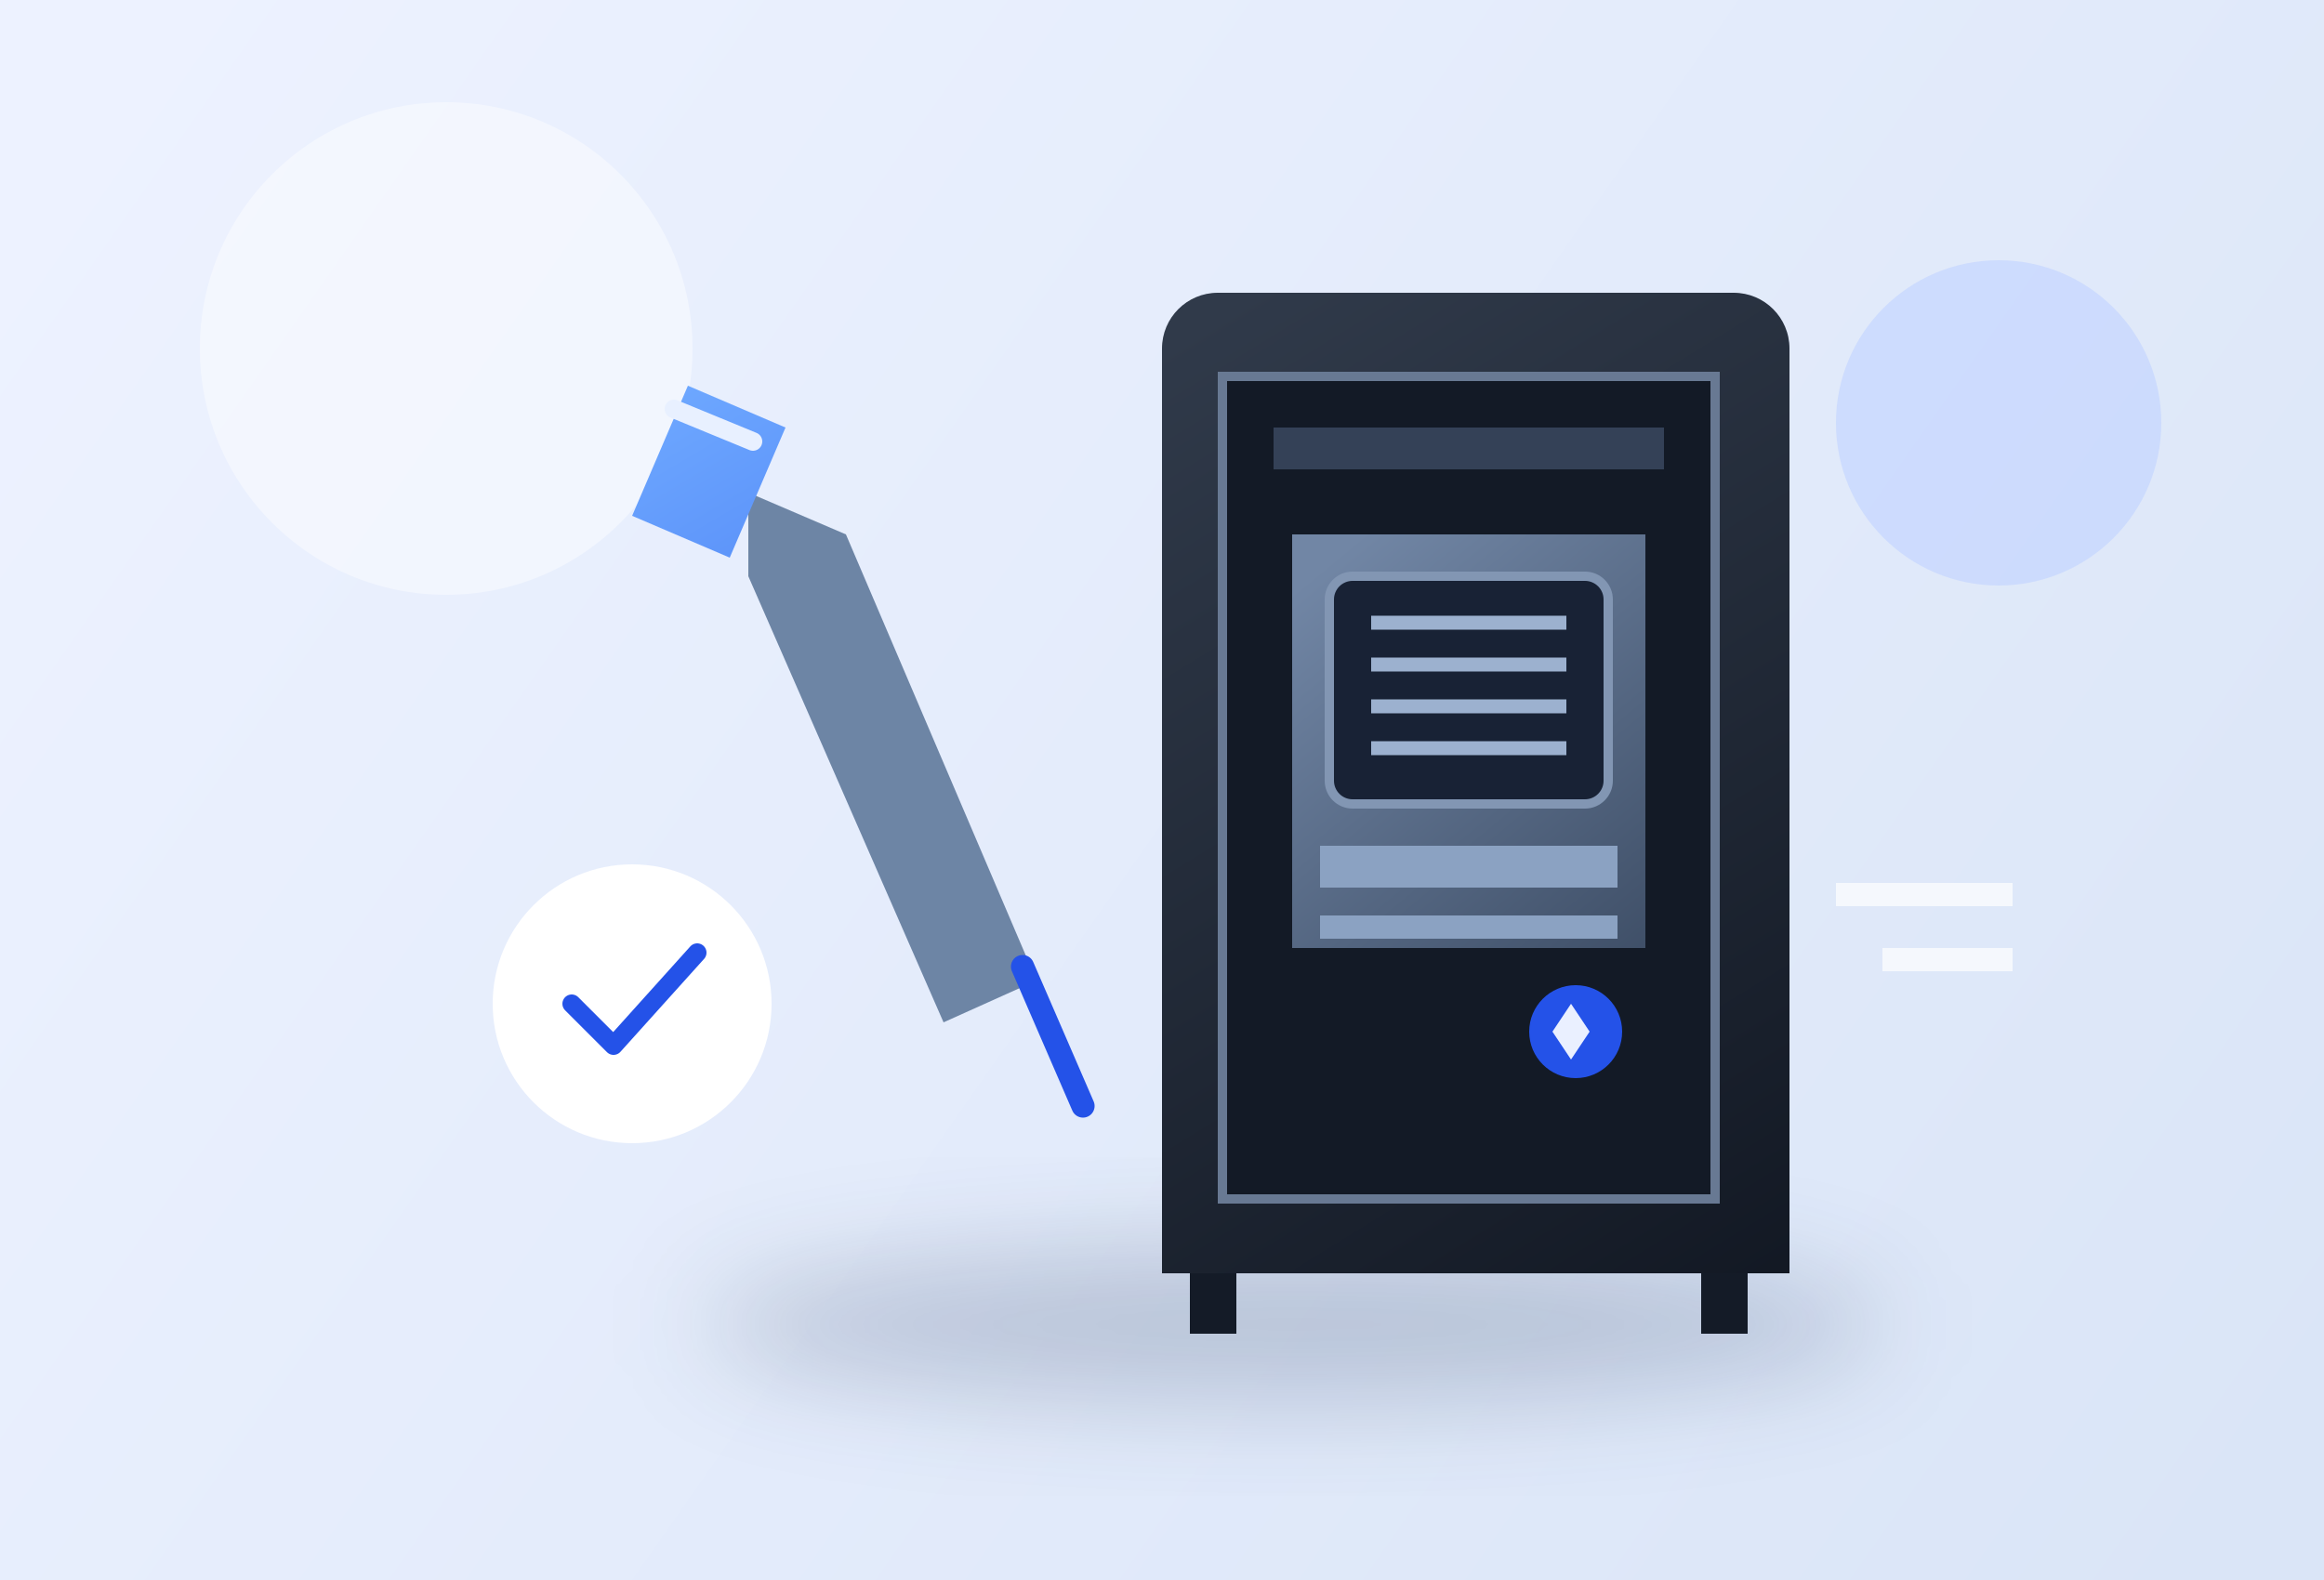
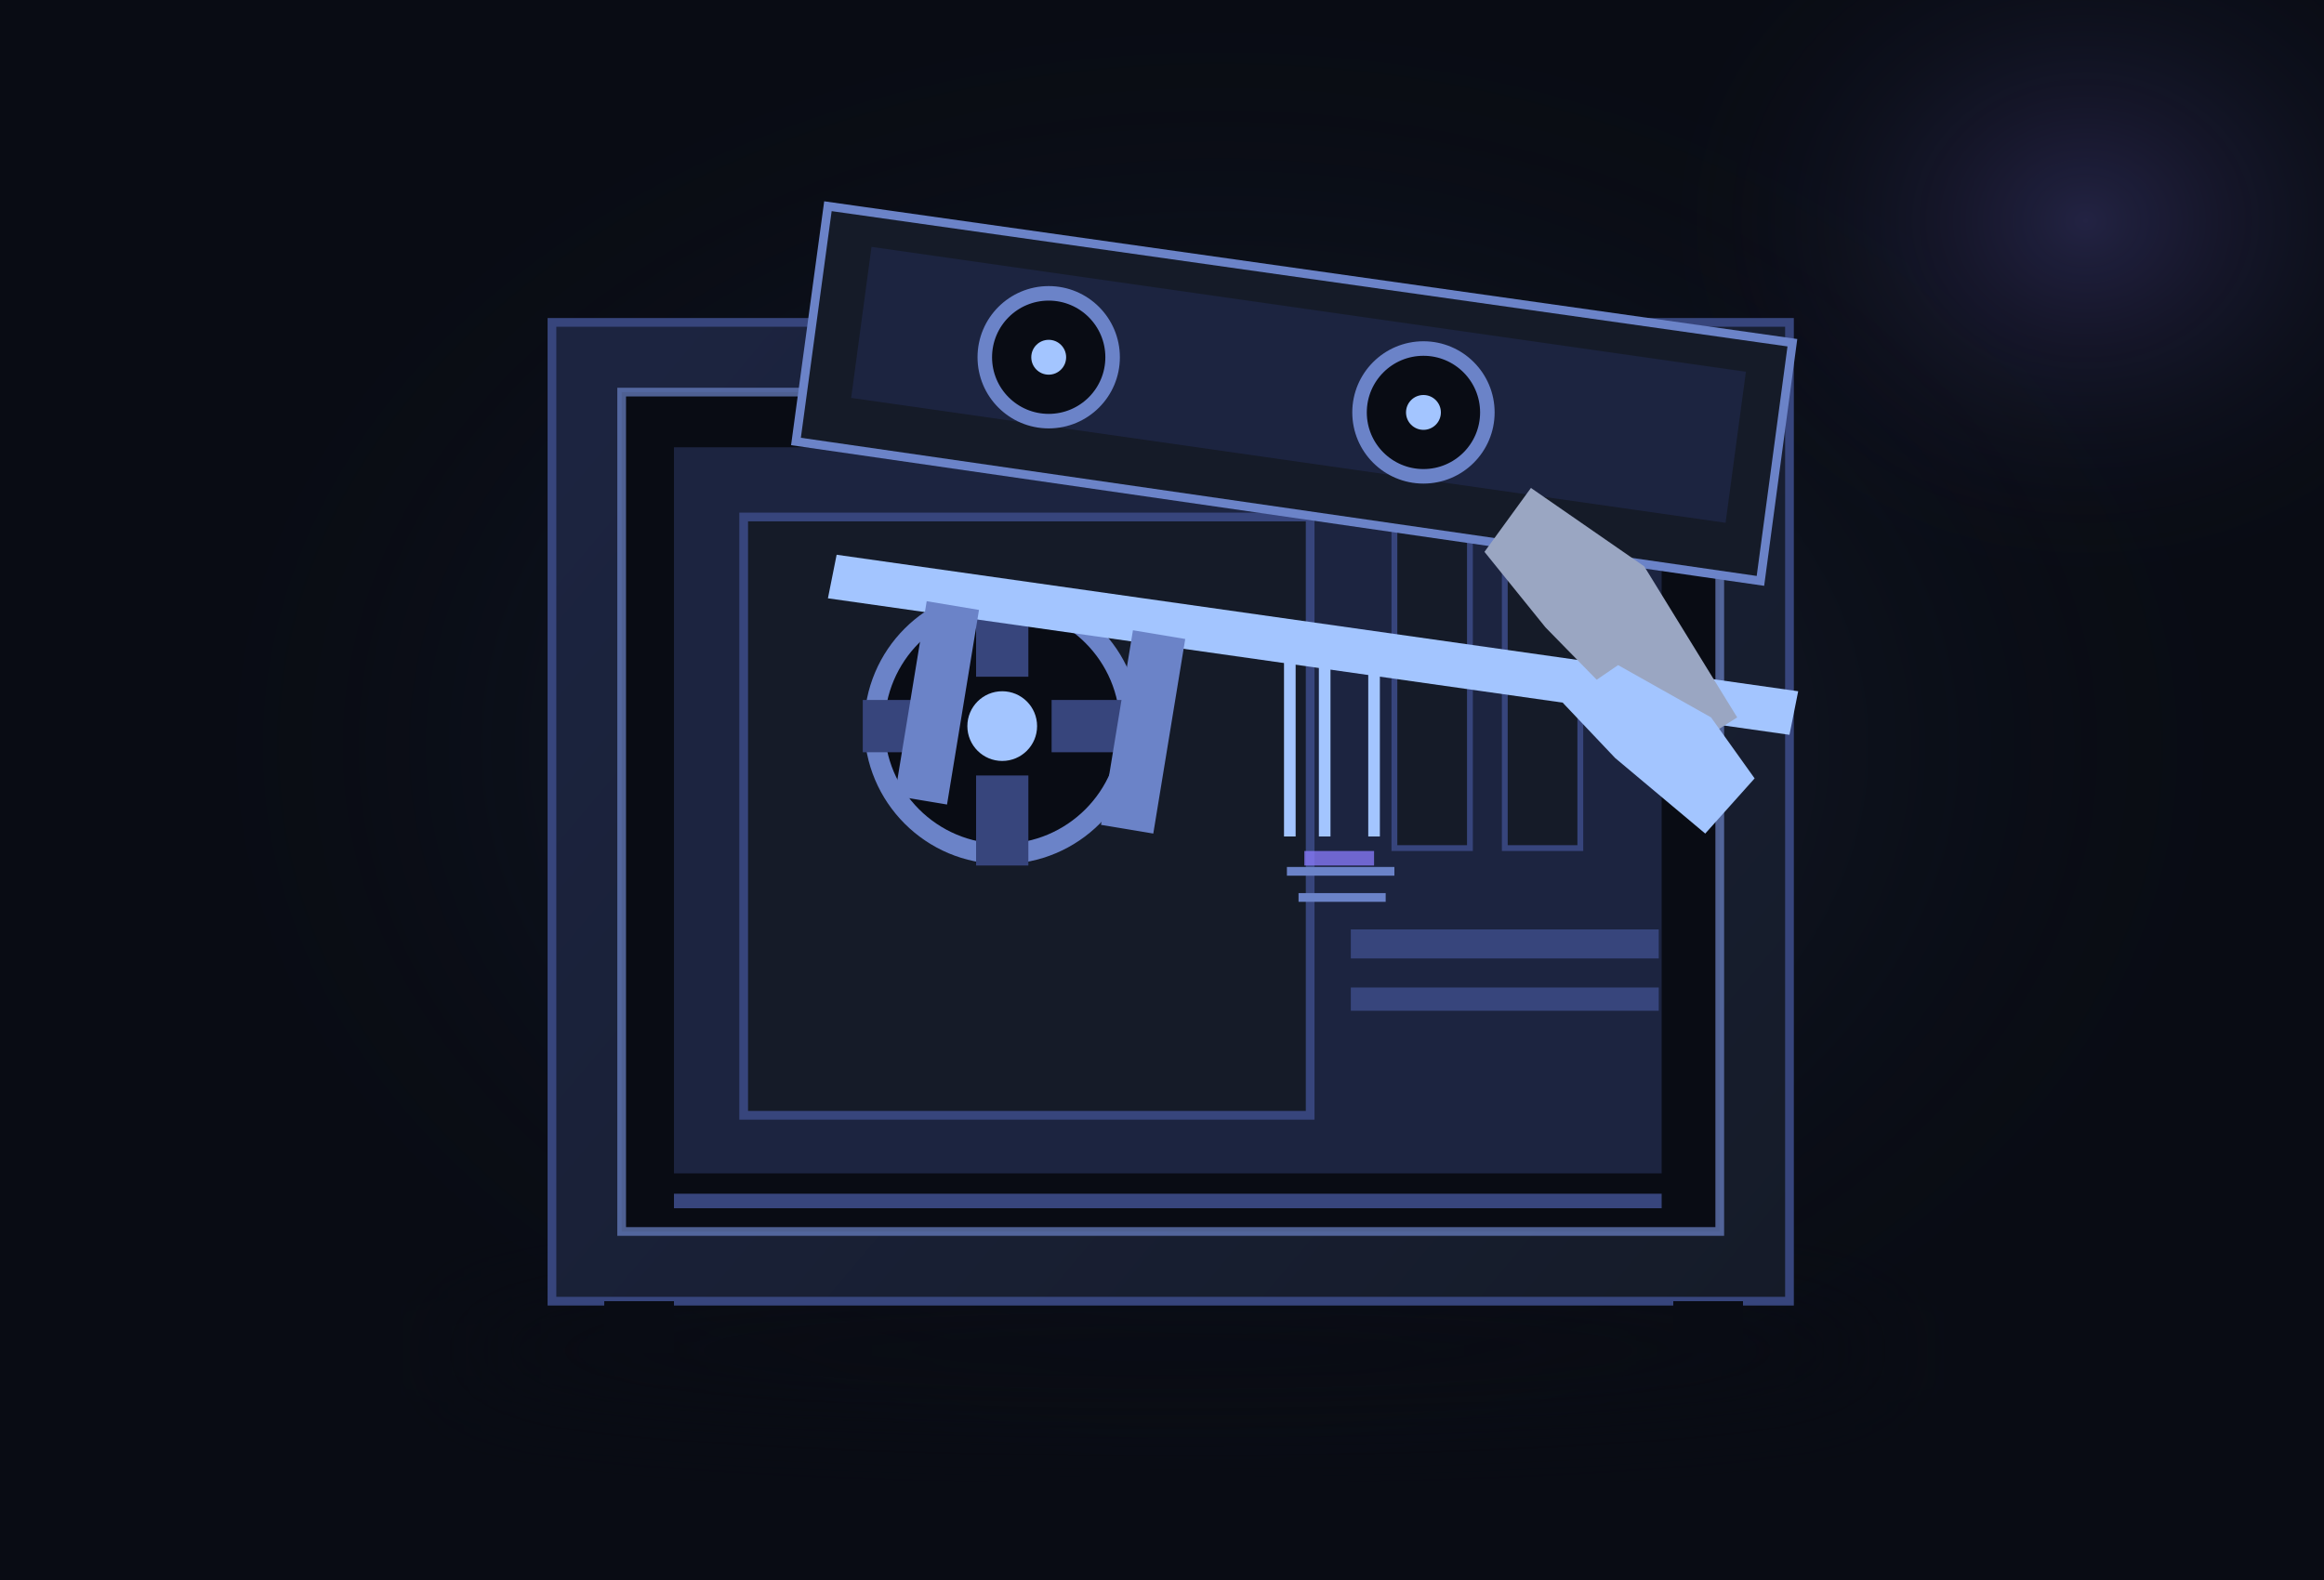
- <svg xmlns="http://www.w3.org/2000/svg" width="500" height="340" viewBox="0 0 500 340" fill="none">
+ <svg xmlns="http://www.w3.org/2000/svg" width="800" height="544" viewBox="0 0 800 544" role="img" aria-labelledby="title desc">
  <defs>
-     <linearGradient id="background" x1="23" y1="15" x2="480" y2="335" gradientUnits="userSpaceOnUse">
-       <stop stop-color="#EDF2FF" />
-       <stop offset="1" stop-color="#DAE5F7" />
+     <radialGradient id="blue-glow">
+       <stop stop-color="#6B83C8" stop-opacity=".25" />
+       <stop offset="1" stop-color="#090C14" stop-opacity="0" />
+     </radialGradient>
+     <radialGradient id="violet-glow">
+       <stop stop-color="#8B7CFF" stop-opacity=".2" />
+       <stop offset="1" stop-color="#090C14" stop-opacity="0" />
+     </radialGradient>
+     <linearGradient id="case" x1="229" y1="113" x2="623" y2="445" gradientUnits="userSpaceOnUse">
+       <stop stop-color="#1C2440" />
+       <stop offset="1" stop-color="#151B28" />
    </linearGradient>
-     <linearGradient id="case" x1="252" y1="73" x2="381" y2="282" gradientUnits="userSpaceOnUse">
-       <stop stop-color="#303A4A" />
-       <stop offset="1" stop-color="#121823" />
-     </linearGradient>
-     <linearGradient id="part" x1="282" y1="124" x2="354" y2="211" gradientUnits="userSpaceOnUse">
-       <stop stop-color="#7186A5" />
-       <stop offset="1" stop-color="#3D4D65" />
-     </linearGradient>
-     <linearGradient id="tool" x1="132" y1="90" x2="222" y2="242" gradientUnits="userSpaceOnUse">
-       <stop stop-color="#6EA8FF" />
-       <stop offset="1" stop-color="#2452E8" />
-     </linearGradient>
-     <filter id="shadow" x="128" y="249" width="299" height="73" color-interpolation-filters="sRGB" filterUnits="userSpaceOnUse">
-       <feGaussianBlur stdDeviation="11" />
+     <filter id="shadow" x="138" y="427" width="531" height="83" color-interpolation-filters="sRGB" filterUnits="userSpaceOnUse">
+       <feGaussianBlur stdDeviation="17" />
    </filter>
  </defs>
-   <path fill="url(#background)" d="M0 0h500v340H0z" />
-   <circle cx="96" cy="75" r="53" fill="#fff" fill-opacity=".42" />
-   <circle cx="430" cy="91" r="35" fill="#C5D6FF" fill-opacity=".7" />
-   <ellipse cx="278" cy="285" fill="#1C2D50" fill-opacity=".2" rx="127" ry="17" filter="url(#shadow)" />
-   <path fill="url(#case)" d="M250 75a12 12 0 0 1 12-12h111a12 12 0 0 1 12 12v199H250V75Z" />
-   <path fill="#131A26" stroke="#687993" stroke-width="2" d="M263 81h106v177H263z" />
-   <path fill="#344157" d="M274 92h84v9h-84z" />
-   <path fill="url(#part)" d="M278 115h76v89h-76z" />
-   <rect x="286" y="124" width="60" height="49" rx="5" fill="#182235" stroke="#8296B3" stroke-width="2" />
-   <path stroke="#9CB1CF" stroke-width="3" d="M295 134h42M295 143h42M295 152h42M295 161h42" />
-   <path fill="#8BA2C2" d="M284 182h64v9h-64zM284 197h64v5h-64z" />
-   <circle cx="339" cy="222" r="10" fill="#2452E8" />
-   <path fill="#EAF0FF" d="m338 216 4 6-4 6-4-6 4-6Z" />
-   <path fill="#141B27" d="M256 274h10v13h-10zM366 274h10v13h-10z" />
-   <path fill="#6D85A5" d="m161 106 21 9 41 96-20 9-42-96 0-18Z" />
-   <path fill="url(#tool)" d="m148 83 21 9-12 28-21-9 12-28Z" />
-   <path stroke="#E8F0FF" stroke-linecap="round" stroke-width="4" d="m145 88 17 7" />
-   <path stroke="#2452E8" stroke-linecap="round" stroke-width="5" d="m220 208 13 30" />
-   <path fill="#fff" d="M106 216a30 30 0 1 1 60 0 30 30 0 0 1-60 0Z" />
-   <path stroke="#2452E8" stroke-linecap="round" stroke-linejoin="round" stroke-width="4" d="m123 216 9 9 18-20" />
-   <path fill="#fff" fill-opacity=".7" d="M395 190h38v5h-38zM405 204h28v5h-28z" />
+   <path fill="#090C14" d="M0 0h800v544H0z" />
+   <ellipse cx="420" cy="257" fill="url(#blue-glow)" rx="360" ry="260" />
+   <ellipse cx="718" cy="76" fill="url(#violet-glow)" rx="150" ry="128" />
+   <ellipse cx="402" cy="465" fill="#090C14" fill-opacity=".78" rx="250" ry="20" filter="url(#shadow)" />
+   <path fill="url(#case)" stroke="#37457C" stroke-width="3" d="M190 111h426v337H190z" />
+   <path fill="#090C14" stroke="#6B83C8" stroke-opacity=".7" stroke-width="3" d="M214 135h378v289H214z" />
+   <path fill="#1C2440" d="M232 154h340v250H232z" />
+   <path fill="#151B28" stroke="#37457C" stroke-width="3" d="M256 178h195v206H256z" />
+   <circle cx="345" cy="250" r="44" fill="#090C14" stroke="#6B83C8" stroke-width="7" />
+   <circle cx="345" cy="250" r="12" fill="#A3C5FF" />
+   <path fill="#37457C" d="M336 202h18v31h-18zM336 267h18v31h-18zM297 241h31v18h-31zM362 241h31v18h-31z" />
+   <path fill="#151B28" stroke="#37457C" stroke-width="2" d="M480 171h26v121h-26zM518 171h26v121h-26z" />
+   <path fill="#A3C5FF" d="M480 171h26v8h-26zM518 171h26v8h-26z" />
+   <path fill="#37457C" d="M465 320h106v10H465zM465 340h106v8H465zM232 411h340v5H232z" />
+   <path fill="#090C14" d="M208 448h24v18h-24zM576 448h24v18h-24z" />
+   <path fill="#151B28" stroke="#6B83C8" stroke-width="3" d="m285 71 332 47-11 82-332-48z" />
+   <path fill="#1C2440" d="m300 85 301 43-7 52-301-43z" />
+   <circle cx="361" cy="123" r="22" fill="#090C14" stroke="#6B83C8" stroke-width="5" />
+   <circle cx="361" cy="123" r="6" fill="#A3C5FF" />
+   <circle cx="490" cy="142" r="22" fill="#090C14" stroke="#6B83C8" stroke-width="5" />
+   <circle cx="490" cy="142" r="6" fill="#A3C5FF" />
+   <path fill="#A3C5FF" d="m288 191 331 47-3 15-331-47z" />
+   <path fill="#6B83C8" d="m319 207 18 3-11 67-18-3z" />
+   <path fill="#6B83C8" d="m390 217 18 3-11 67-18-3z" />
+   <path fill="#9AA6C2" d="m527 168 39 27 32 52-22 14-44-45-21-26 16-22Z" />
+   <path fill="#A3C5FF" d="m557 229 32 18 15 21-17 19-31-26-18-19 19-13Z" />
+   <path stroke="#A3C5FF" stroke-width="4" d="M444 218v70M456 220v68M473 223v65" />
+   <path stroke="#6B83C8" stroke-width="3" d="M443 300h37M447 309h30" />
+   <path fill="#8B7CFF" fill-opacity=".75" d="M449 293h24v5h-24z" />
</svg>
